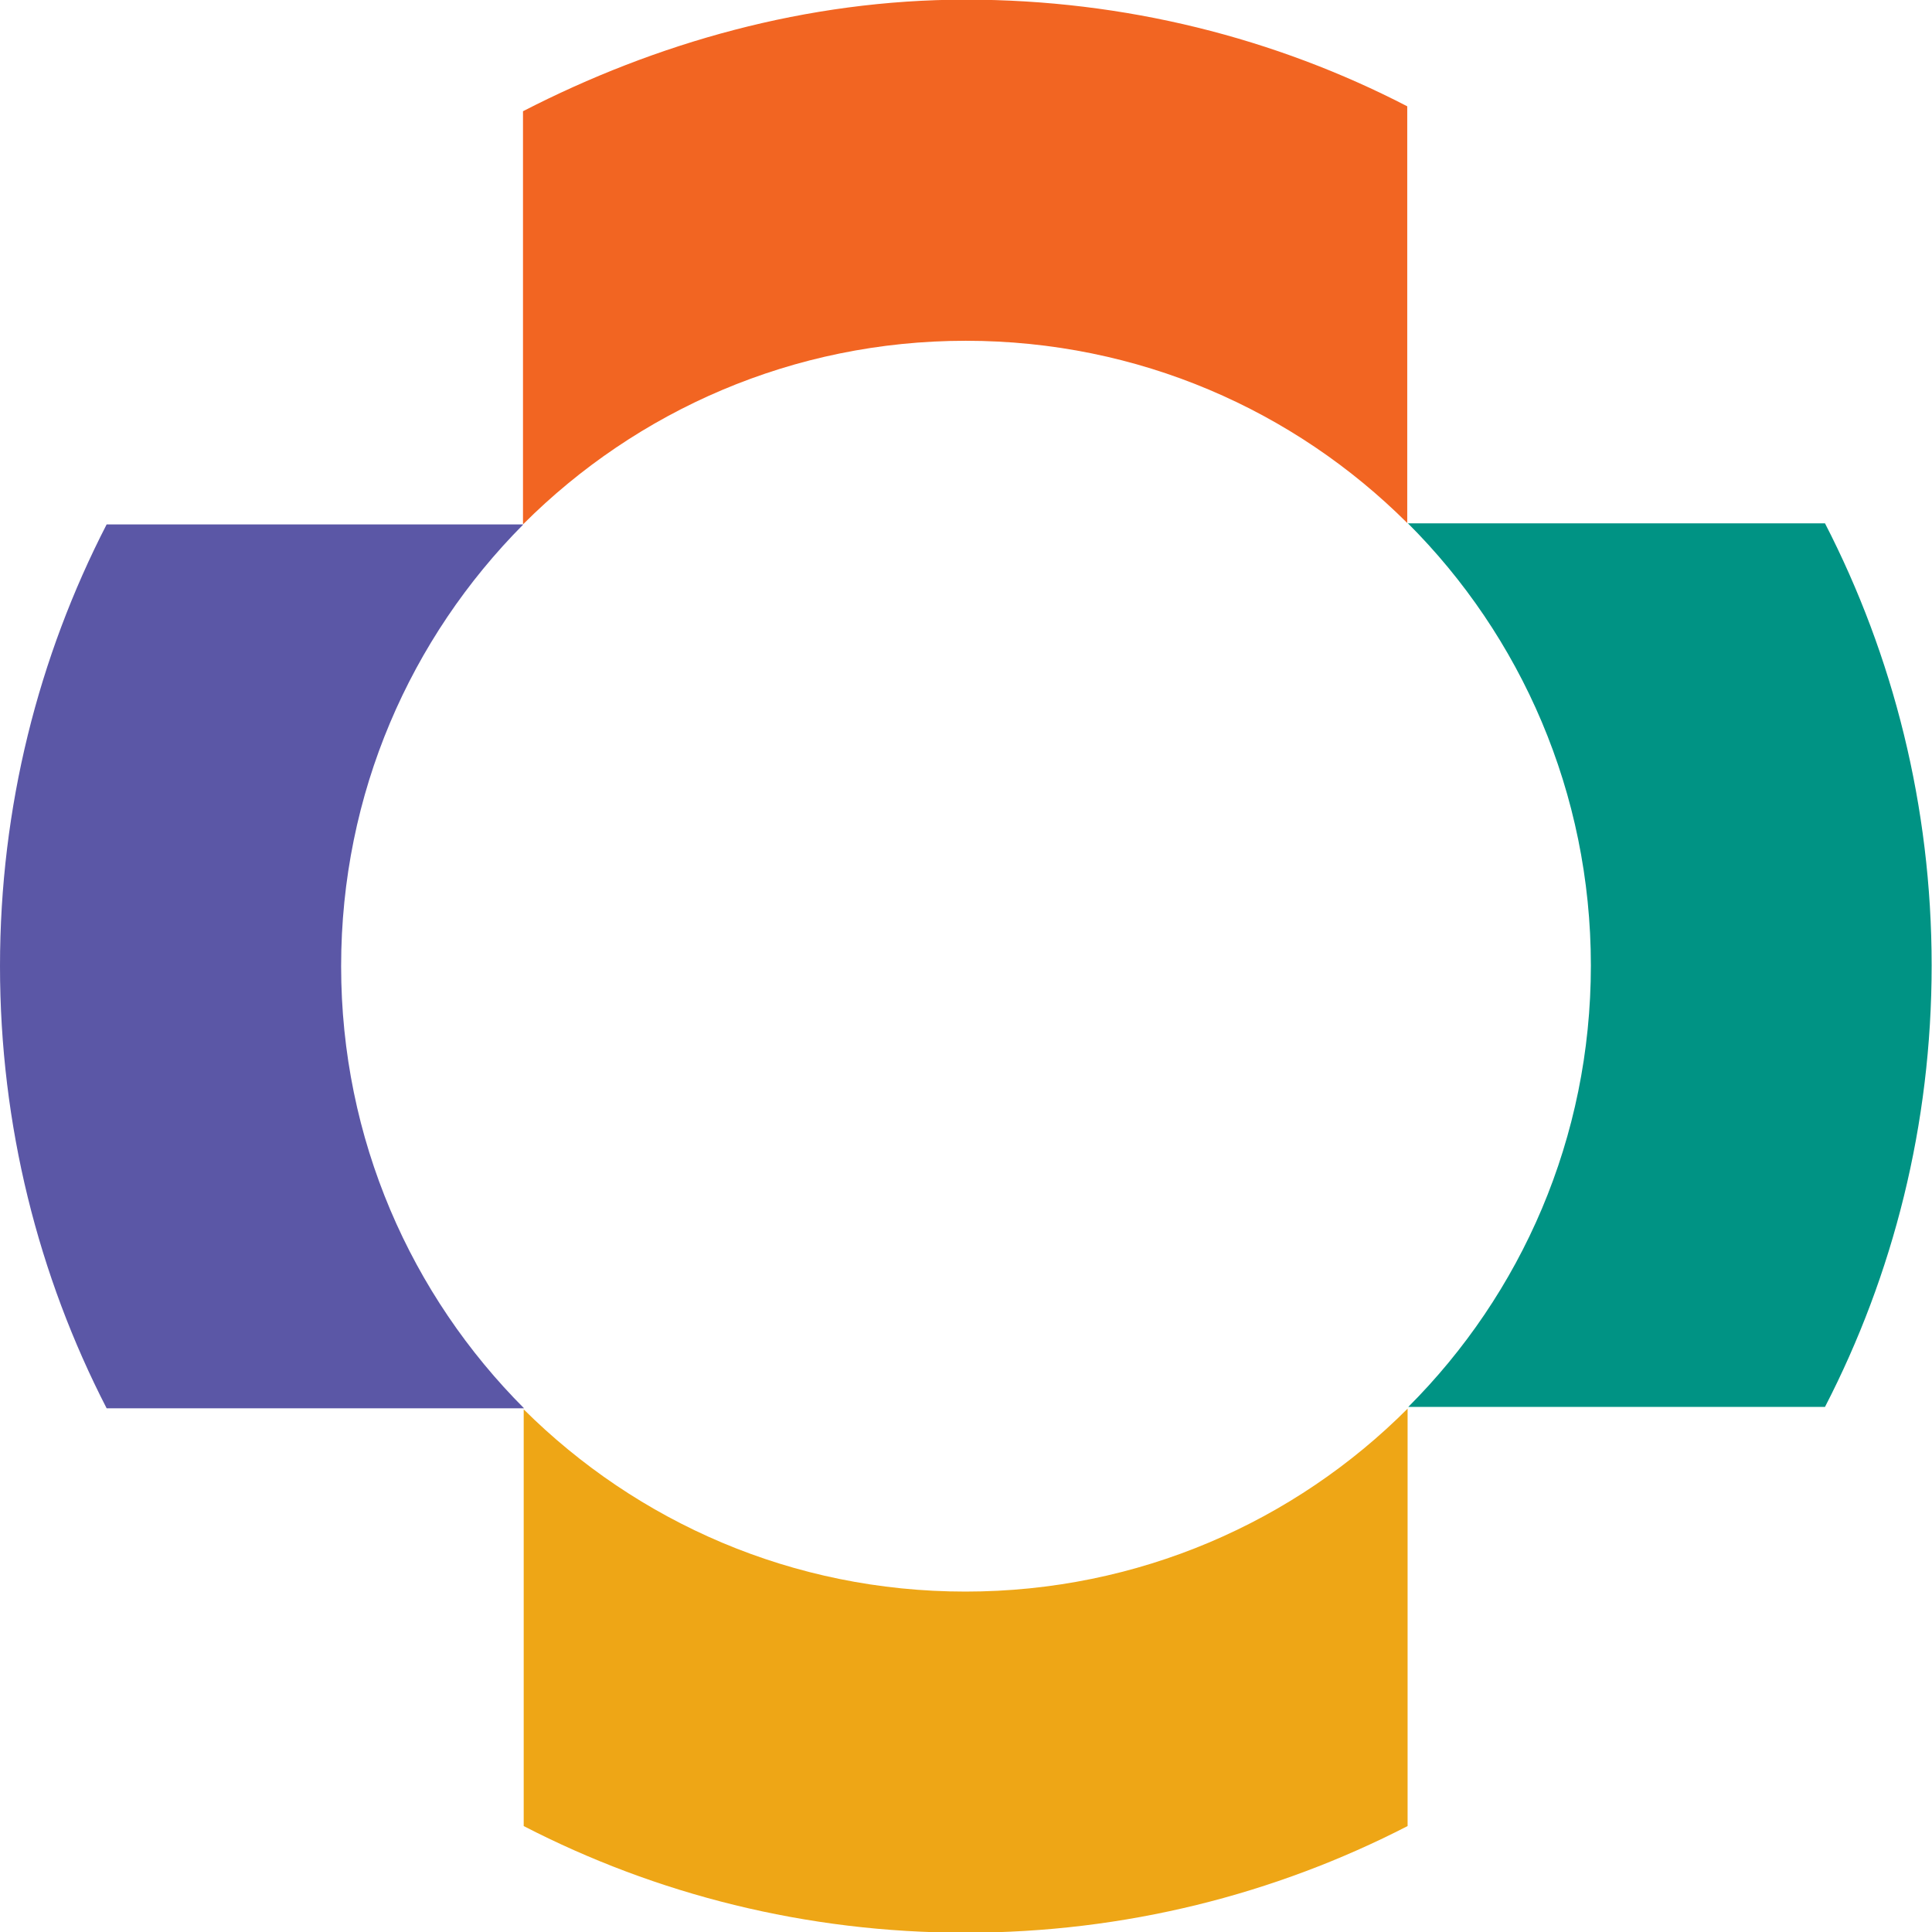
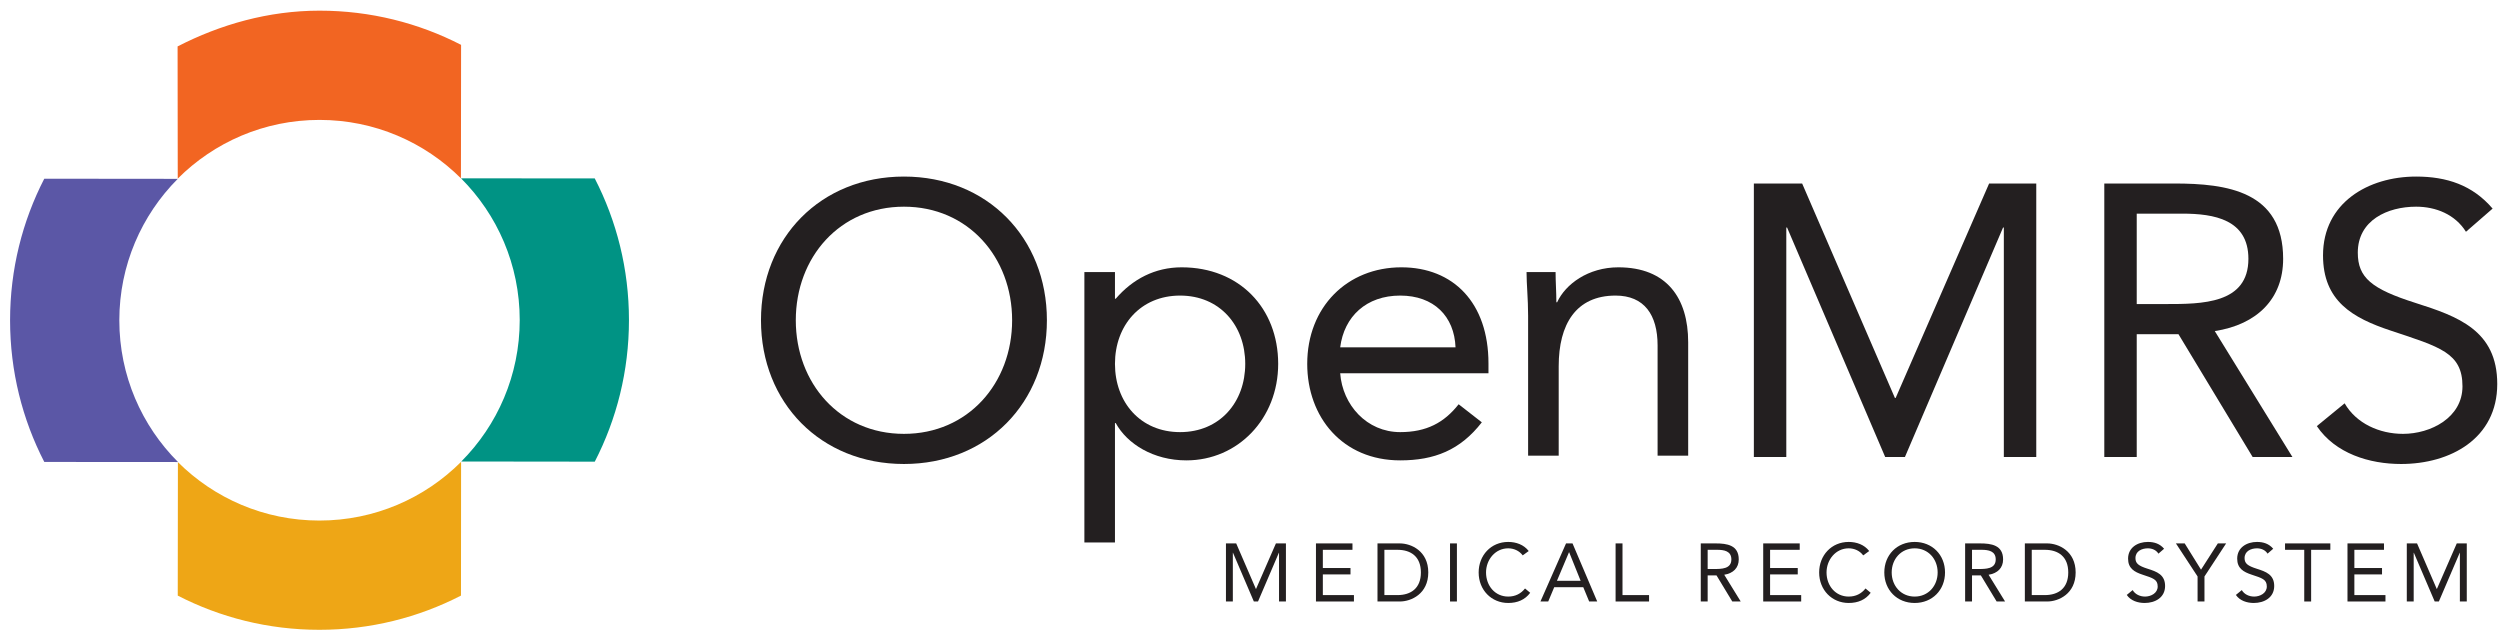
- <svg xmlns="http://www.w3.org/2000/svg" id="Capa_1" version="1.1" viewBox="0 0 54.71 54.71">
-   <defs>
-     <style>
-       .st0 {
-         fill: #eea616;
-       }
- 
-       .st1 {
-         fill: #009384;
-       }
- 
-       .st2 {
-         fill: #f26522;
-       }
- 
-       .st3 {
-         fill: #5b57a6;
-       }
-     </style>
-   </defs>
-   <path id="path4" class="st2" d="M14.82,14.84c3.21-3.21,7.64-5.19,12.53-5.19s9.3,1.97,12.5,5.16V3.01C36.12,1.08,31.86-.01,27.35-.01s-8.79,1.23-12.54,3.16v11.68Z" />
-   <path id="path6" class="st0" d="M39.87,39.88c-3.2,3.21-7.63,5.19-12.53,5.19s-9.3-1.97-12.51-5.16v11.8c3.74,1.93,7.99,3.02,12.51,3.02s8.77-1.09,12.52-3.02v-11.82Z" />
-   <path id="path8" class="st3" d="M14.85,39.89c-3.21-3.21-5.19-7.63-5.19-12.53s1.97-9.3,5.16-12.51H3.02C1.09,18.6,0,22.85,0,27.36s1.09,8.77,3.02,12.52h11.82Z" />
-   <path id="path10" class="st1" d="M39.86,14.81c3.21,3.2,5.19,7.64,5.19,12.53s-1.97,9.3-5.17,12.5h11.8c1.93-3.74,3.02-7.99,3.02-12.5s-1.09-8.77-3.02-12.52h-11.82Z" />
+ <svg xmlns="http://www.w3.org/2000/svg" xmlns:xlink="http://www.w3.org/1999/xlink" version="1.1" height="56" width="221" fill="#231f20" font-family="Avenir 55 Roman" id="svg2">
+   <path d="M 15.713,15.789 C 18.92,12.583 23.35,10.6 28.243,10.6 c 4.882,0 9.301,1.974 12.504,5.165 L 40.76,3.965 C 37.01,2.034 32.752,0.942 28.243,0.942 c -4.511,0 -8.791,1.229 -12.544,3.162 z" fill="#f26522" id="path4" />
+   <path d="m 40.76,40.829 c -3.205,3.206 -7.634,5.188 -12.528,5.188 -4.879,0 -9.3,-1.973 -12.505,-5.164 l -0.014,11.799 c 3.754,1.932 8.008,3.023 12.519,3.023 4.511,0 8.768,-1.091 12.519,-3.024 z" fill="#eea616" id="path6" />
+   <path d="m 15.738,40.844 c -3.206,-3.206 -5.19,-7.634 -5.19,-12.528 0,-4.88 1.974,-9.3 5.165,-12.506 l -11.8,-0.012 c -1.931,3.752 -3.022,8.007 -3.022,12.518 0,4.512 1.091,8.768 3.024,12.52 z" fill="#5b57a6" id="path8" />
+   <path d="m 40.753,15.764 c 3.207,3.205 5.19,7.636 5.19,12.53 0,4.881 -1.974,9.3 -5.166,12.503 l 11.801,0.014 C 54.51,37.06 55.6,32.803 55.6,28.294 c 0,-4.512 -1.09,-8.769 -3.024,-12.522 z" fill="#009384" id="path10" />
+   <path d="m 89.472,28.311 c 0,-5.568 -3.894,-10.04 -9.563,-10.04 -5.67,0 -9.561,4.472 -9.561,10.04 0,5.567 3.891,10.042 9.561,10.042 5.669,0 9.563,-4.475 9.563,-10.042 m -22.201,0 c 0,-7.309 5.295,-12.703 12.638,-12.703 7.342,0 12.637,5.394 12.637,12.703 0,7.309 -5.295,12.706 -12.637,12.706 -7.343,0 -12.638,-5.397 -12.638,-12.706" id="path12" />
+   <path d="m 104.32,38.199 c 3.504,0 5.759,-2.635 5.759,-6.034 0,-3.4 -2.255,-6.036 -5.759,-6.036 -3.505,0 -5.757,2.636 -5.757,6.036 0,3.399 2.252,6.034 5.757,6.034 m -8.461,-14.15 h 2.704 v 2.357 h 0.069 c 1.493,-1.734 3.47,-2.775 5.826,-2.775 5.101,0 8.533,3.609 8.533,8.534 0,4.856 -3.571,8.532 -8.115,8.532 -2.915,0 -5.239,-1.458 -6.244,-3.296 h -0.069 v 10.555 h -2.704 z" id="path14" />
+   <path d="m 128.669,30.707 c -0.105,-2.74 -1.909,-4.578 -4.892,-4.578 -2.981,0 -4.958,1.838 -5.304,4.578 z m 2.324,6.626 c -1.909,2.462 -4.198,3.364 -7.216,3.364 -5.097,0 -8.218,-3.815 -8.218,-8.532 0,-5.029 3.537,-8.534 8.324,-8.534 4.579,0 7.698,3.123 7.698,8.5 v 0.867 h -13.108 c 0.207,2.808 2.357,5.201 5.304,5.201 2.324,0 3.885,-0.832 5.168,-2.462 z" id="path16" />
+   <path d="m 135.085,27.899 c 0,-1.493 -0.139,-2.775 -0.139,-3.85 h 2.567 c 0,0.867 0.07,1.767 0.07,2.67 h 0.069 c 0.729,-1.595 2.741,-3.088 5.41,-3.088 4.267,0 6.173,2.707 6.173,6.625 v 10.023 h -2.704 v -9.743 c 0,-2.707 -1.18,-4.407 -3.712,-4.407 -3.503,0 -5.03,2.532 -5.03,6.244 v 7.906 h -2.704 z" id="path18" />
+   <path d="m 155.041,16.222 h 4.269 l 8.199,18.955 h 0.068 l 8.261,-18.955 h 4.168 V 40.4 h -2.867 V 20.115 H 177.07 L 168.395,40.4 h -1.744 l -8.673,-20.285 h -0.069 V 40.4 h -2.868 z" id="path20" />
+   <path d="m 188.887,26.878 h 2.56 c 3.177,0 7.312,0 7.312,-3.998 0,-3.482 -3.04,-3.994 -5.842,-3.994 h -4.03 z M 186.02,16.222 h 6.179 c 4.68,0 9.631,0.682 9.631,6.658 0,3.517 -2.288,5.807 -6.043,6.388 L 202.65,40.4 h -3.516 l -6.558,-10.859 h -3.689 V 40.4 h -2.867 z" id="path22" />
+   <path d="m 217.991,20.489 c -0.958,-1.537 -2.664,-2.218 -4.407,-2.218 -2.528,0 -5.155,1.195 -5.155,4.063 0,2.22 1.229,3.212 5.087,4.441 3.757,1.196 7.241,2.425 7.241,7.171 0,4.816 -4.134,7.071 -8.503,7.071 -2.801,0 -5.808,-0.923 -7.446,-3.349 l 2.458,-2.014 c 1.025,1.778 3.074,2.699 5.158,2.699 2.458,0 5.259,-1.435 5.259,-4.202 0,-2.971 -2.015,-3.484 -6.319,-4.918 -3.415,-1.128 -6.009,-2.63 -6.009,-6.659 0,-4.644 3.995,-6.966 8.229,-6.966 2.699,0 4.987,0.75 6.762,2.832 z" id="path24" />
+   <path d="m 108.374,48.037 h 0.906 l 1.741,4.025 h 0.014 l 1.756,-4.025 h 0.885 v 5.135 h -0.61 v -4.308 h -0.013 l -1.844,4.308 h -0.369 l -1.843,-4.308 h -0.014 v 4.308 h -0.609 z" id="path26" />
+   <path d="m 116.331,48.037 h 3.227 v 0.566 h -2.619 v 1.61 h 2.445 v 0.565 h -2.445 v 1.828 h 2.749 v 0.566 h -3.357 z" id="path28" />
+   <path d="m 122.38,52.606 h 1.159 c 1.176,0 2.068,-0.594 2.068,-2.001 0,-1.408 -0.892,-2.002 -2.068,-2.002 h -1.159 z m -0.61,-4.569 h 1.973 c 1.008,0 2.517,0.674 2.517,2.568 0,1.893 -1.509,2.567 -2.517,2.567 h -1.973 z" id="path30" />
+   <path d="m 128.182,48.037 h 0.609 v 5.135 h -0.609 z" id="path32" />
+   <path d="m 134.608,49.096 c -0.304,-0.413 -0.791,-0.624 -1.284,-0.624 -1.145,0 -1.958,1.008 -1.958,2.133 0,1.189 0.806,2.132 1.958,2.132 0.624,0 1.125,-0.254 1.488,-0.717 l 0.457,0.383 c -0.457,0.617 -1.124,0.9 -1.945,0.9 -1.472,0 -2.611,-1.139 -2.611,-2.698 0,-1.509 1.088,-2.698 2.611,-2.698 0.697,0 1.378,0.239 1.814,0.804 z" id="path34" />
+   <path d="m 138.714,48.82 h -0.015 l -1.066,2.524 h 2.096 z m -0.276,-0.783 h 0.573 l 2.183,5.135 h -0.711 l -0.522,-1.262 h -2.568 l -0.53,1.262 h -0.688 z" id="path36" />
+   <path d="m 142.818,48.037 h 0.611 v 4.569 h 2.348 v 0.566 h -2.959 z" id="path38" />
+   <path d="m 150.957,50.3 h 0.543 c 0.675,0 1.553,0 1.553,-0.848 0,-0.741 -0.646,-0.849 -1.24,-0.849 h -0.856 z m -0.609,-2.263 h 1.313 c 0.993,0 2.044,0.145 2.044,1.415 0,0.746 -0.485,1.232 -1.283,1.356 l 1.458,2.364 h -0.746 l -1.394,-2.306 h -0.783 v 2.306 h -0.609 z" id="path40" />
+   <use xlink:href="#path28" transform="translate(39.537)" id="use42" />
+   <use xlink:href="#path34" transform="translate(30.1)" id="use44" />
+   <path d="m 171.288,50.605 c 0,-1.183 -0.827,-2.133 -2.031,-2.133 -1.204,0 -2.031,0.95 -2.031,2.133 0,1.182 0.827,2.132 2.031,2.132 1.204,0 2.031,-0.95 2.031,-2.132 m -4.715,0 c 0,-1.553 1.124,-2.698 2.684,-2.698 1.559,0 2.683,1.145 2.683,2.698 0,1.552 -1.124,2.698 -2.683,2.698 -1.56,0 -2.684,-1.146 -2.684,-2.698" id="path46" />
+   <use xlink:href="#path40" transform="translate(23.369)" id="use48" />
+   <use xlink:href="#path30" transform="translate(57.227)" id="use50" />
+   <path d="m 190.806,48.943 c -0.203,-0.326 -0.566,-0.471 -0.936,-0.471 -0.537,0 -1.096,0.254 -1.096,0.863 0,0.472 0.262,0.682 1.081,0.943 0.799,0.254 1.539,0.515 1.539,1.523 0,1.023 -0.879,1.502 -1.806,1.502 -0.596,0 -1.234,-0.196 -1.582,-0.711 l 0.522,-0.428 c 0.217,0.378 0.654,0.573 1.095,0.573 0.523,0 1.117,-0.304 1.117,-0.892 0,-0.631 -0.427,-0.74 -1.342,-1.045 -0.724,-0.239 -1.276,-0.558 -1.276,-1.414 0,-0.987 0.849,-1.479 1.748,-1.479 0.573,0 1.059,0.159 1.436,0.602 z" id="path52" />
+   <path d="m 194.266,50.96 -1.915,-2.923 h 0.776 l 1.443,2.321 1.487,-2.321 h 0.733 l -1.915,2.923 v 2.212 h -0.609 z" id="path54" />
+   <use xlink:href="#path52" transform="translate(9.646)" id="use56" />
+   <path d="m 206.002,48.603 h -1.698 v 4.569 h -0.609 v -4.569 h -1.698 v -0.566 h 4.005 z" id="path58" />
+   <use transform="translate(91.187)" xlink:href="#path28" id="use60" />
+   <use xlink:href="#path26" transform="translate(104.387)" id="use62" />
</svg>
